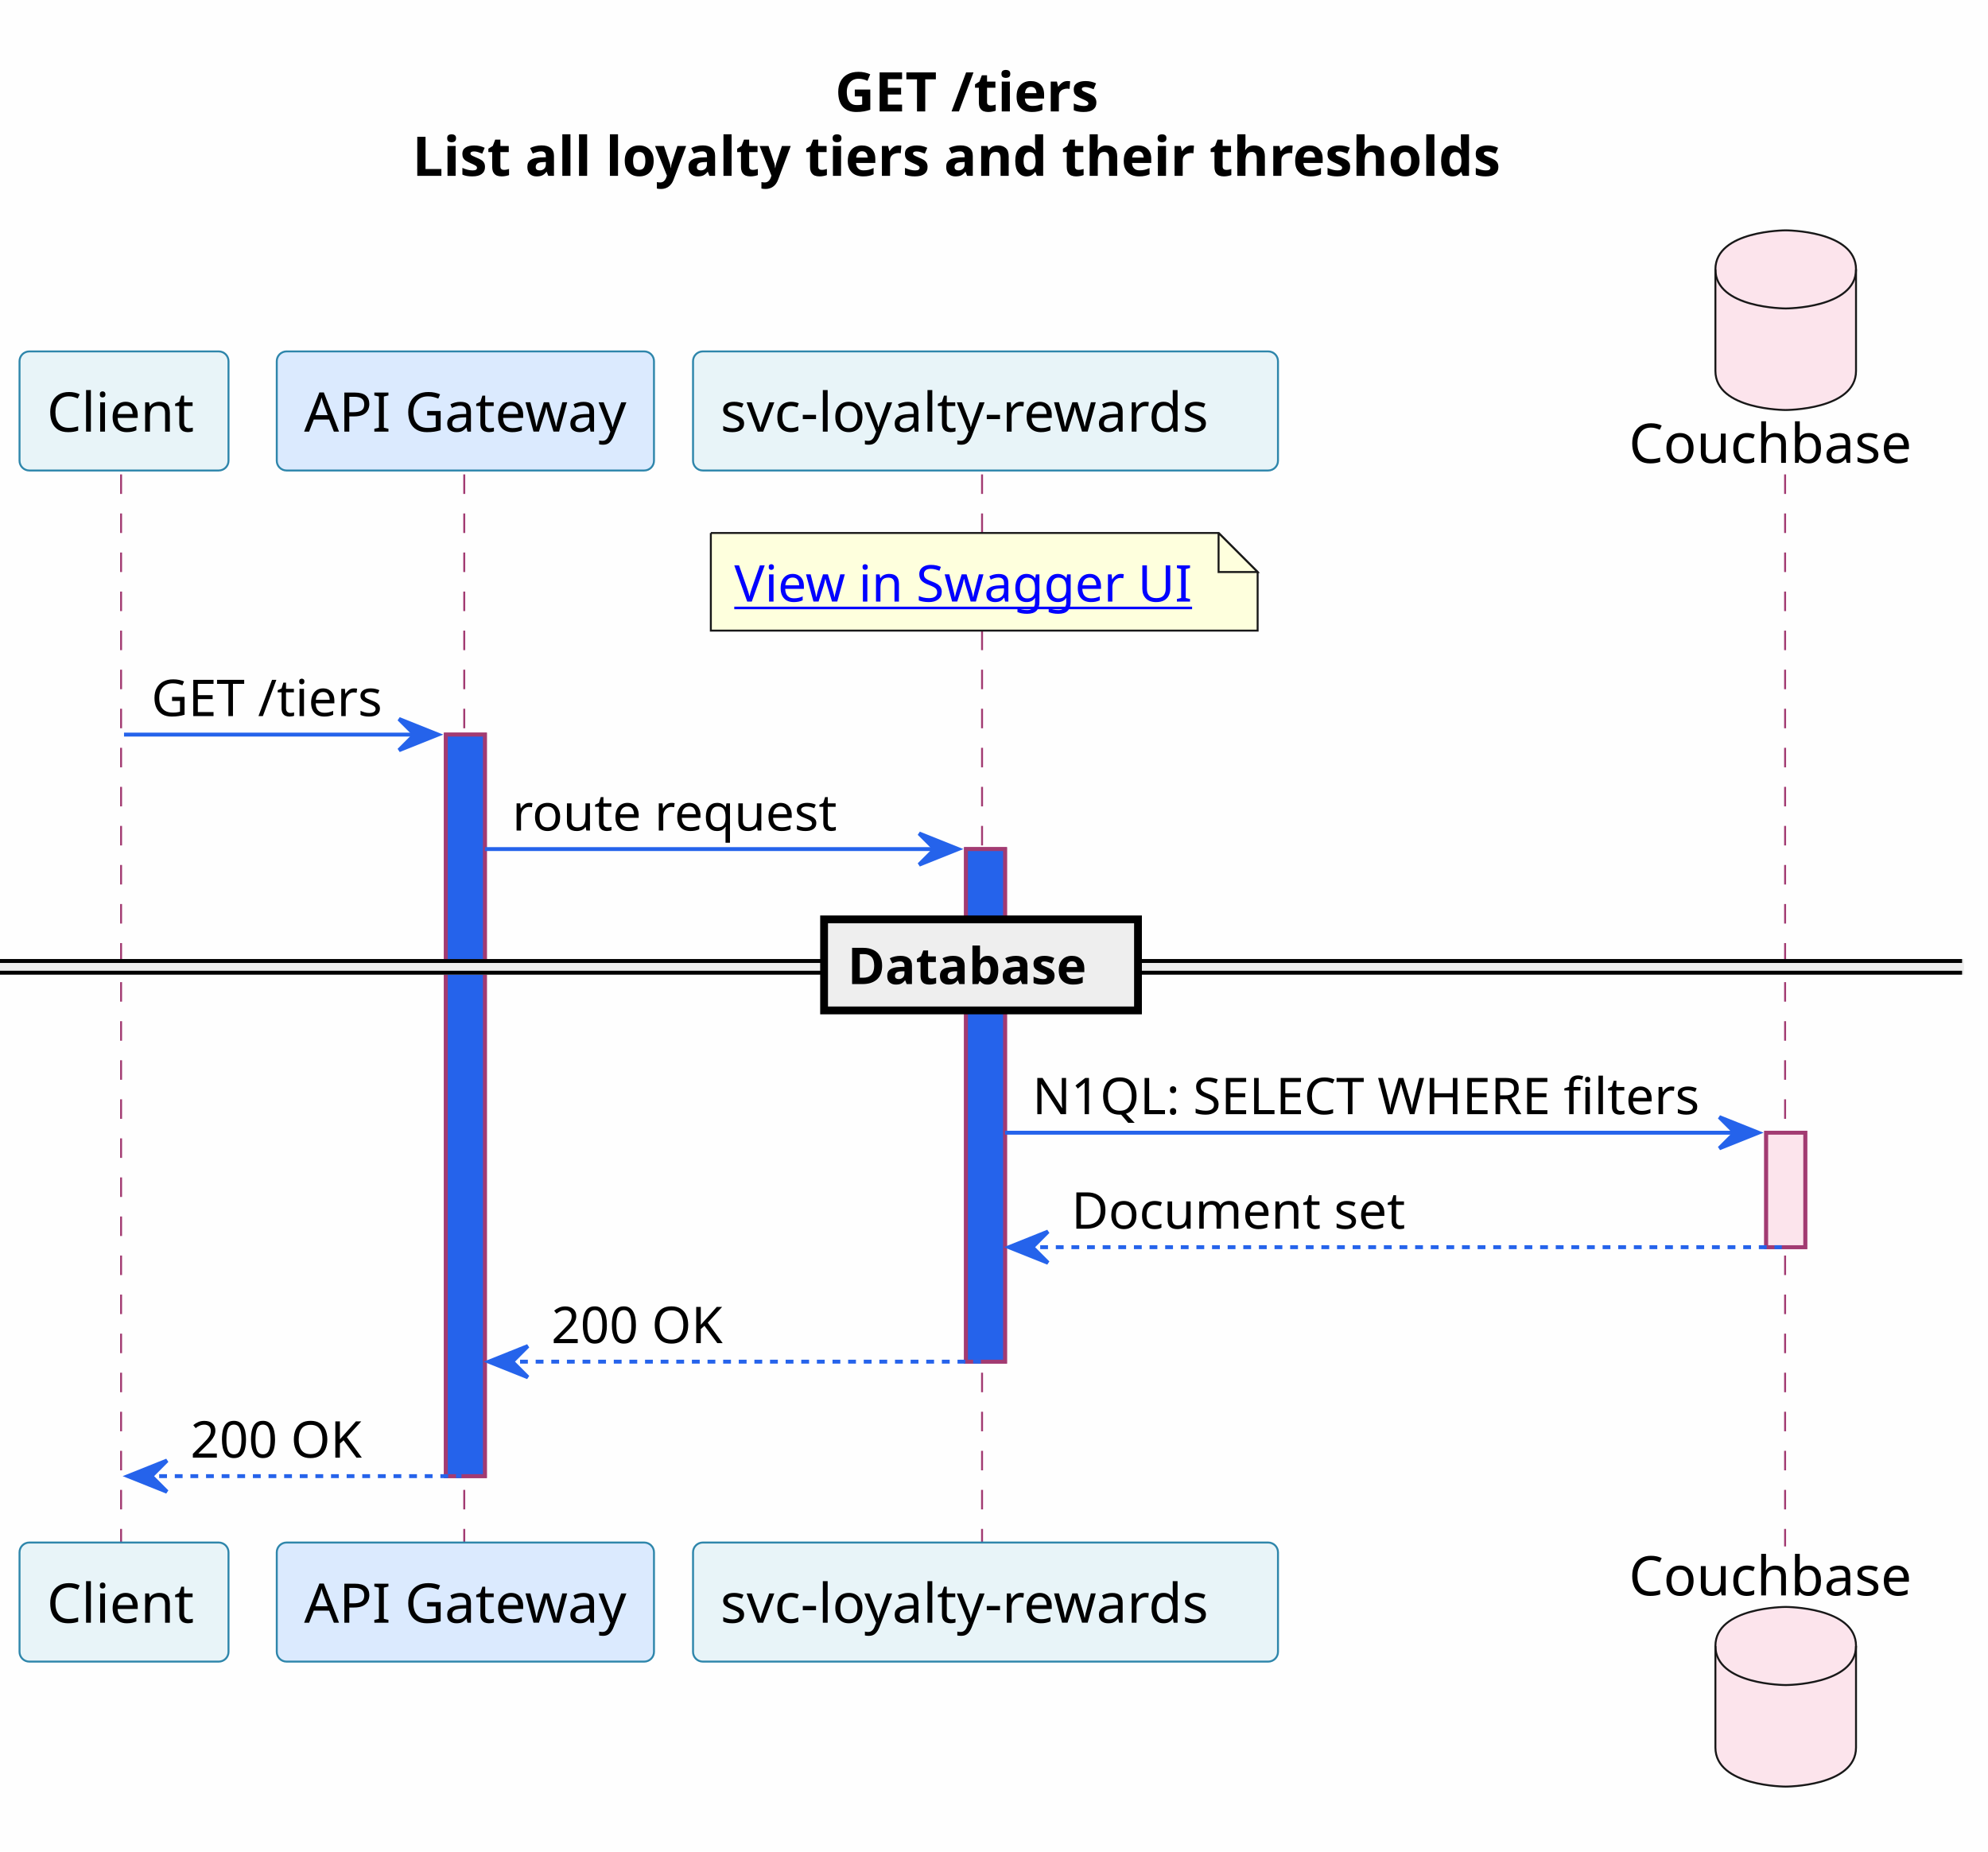
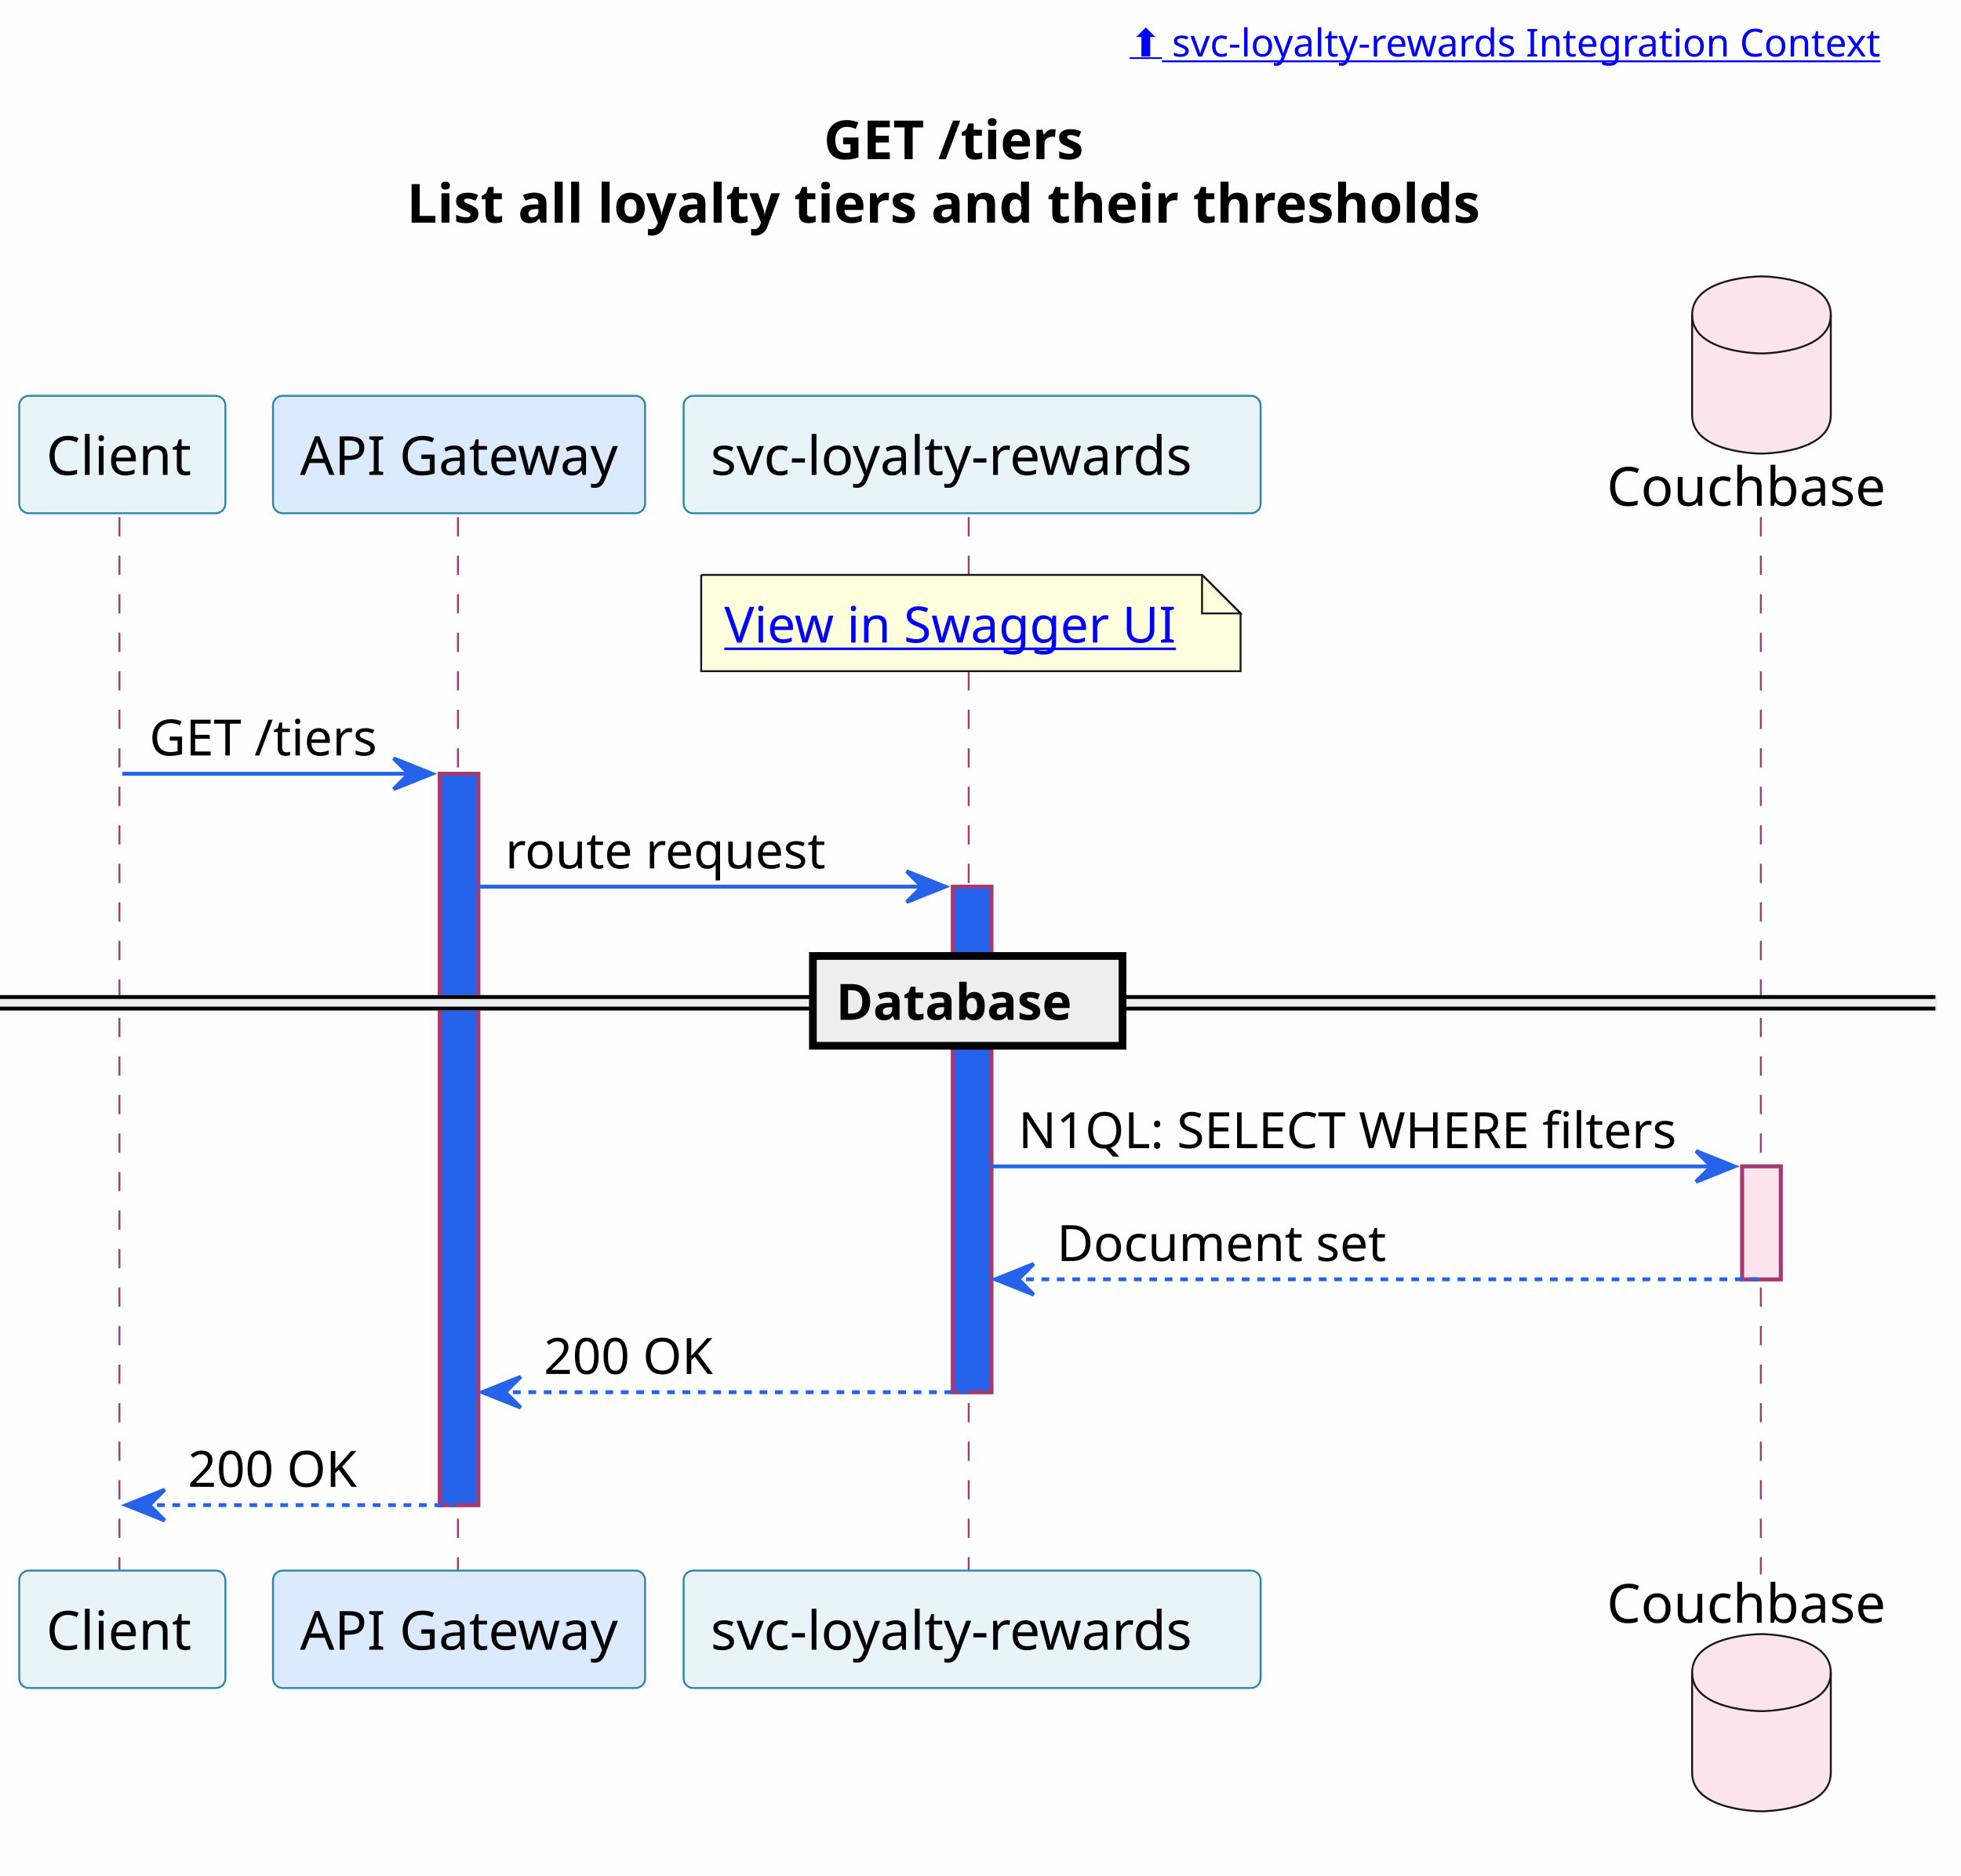
- <svg xmlns="http://www.w3.org/2000/svg" xmlns:xlink="http://www.w3.org/1999/xlink" contentStyleType="text/css" data-diagram-type="SEQUENCE" height="474px" preserveAspectRatio="none" style="width:509px;height:474px;background:#FEFEFE;" version="1.1" viewBox="0 0 509 474" width="509px" zoomAndPan="magnify">
+ <svg xmlns="http://www.w3.org/2000/svg" xmlns:xlink="http://www.w3.org/1999/xlink" contentStyleType="text/css" data-diagram-type="SEQUENCE" height="487px" preserveAspectRatio="none" style="width:509px;height:487px;background:#FEFEFE;" version="1.1" viewBox="0 0 509 487" width="509px" zoomAndPan="magnify">
  <defs />
  <g>
-     <rect fill="#FEFEFE" height="474" style="stroke:none;stroke-width:1;" width="509" x="0" y="0" />
-     <text fill="#000000" font-family="Segoe UI" font-size="14" font-weight="bold" lengthAdjust="spacing" textLength="73.746" x="213.809" y="28.535">GET /tiers</text>
-     <text fill="#000000" font-family="Segoe UI" font-size="14" font-weight="bold" lengthAdjust="spacing" textLength="290.213" x="105.575" y="45.023">List all loyalty tiers and their thresholds</text>
+     <rect fill="#FEFEFE" height="487" style="stroke:none;stroke-width:1;" width="509" x="0" y="0" />
+     <text fill="#000000" font-family="Segoe UI" font-size="14" font-weight="bold" lengthAdjust="spacing" textLength="73.746" x="213.809" y="41.312">GET /tiers</text>
+     <text fill="#000000" font-family="Segoe UI" font-size="14" font-weight="bold" lengthAdjust="spacing" textLength="290.213" x="105.575" y="57.801">List all loyalty tiers and their thresholds</text>
    <g>
-       <rect fill="#2563EB" height="189.863" style="stroke:#A23B72;stroke-width:1;" width="10" x="114.153" y="188.086" />
+       <rect fill="#2563EB" height="189.863" style="stroke:#A23B72;stroke-width:1;" width="10" x="114.153" y="200.863" />
    </g>
    <g>
-       <rect fill="#2563EB" height="131.242" style="stroke:#A23B72;stroke-width:1;" width="10" x="247.326" y="217.397" />
+       <rect fill="#2563EB" height="131.242" style="stroke:#A23B72;stroke-width:1;" width="10" x="247.326" y="230.174" />
    </g>
    <g>
-       <rect fill="#FCE4EC" height="29.311" style="stroke:#A23B72;stroke-width:1;" width="10" x="452.207" y="290.018" />
+       <rect fill="#FCE4EC" height="29.311" style="stroke:#A23B72;stroke-width:1;" width="10" x="452.207" y="302.795" />
    </g>
    <g>
-       <rect fill="#000000" fill-opacity="0" height="274.484" width="8" x="27.752" y="121.465" />
-       <line style="stroke:#A23B72;stroke-width:0.5;stroke-dasharray:5,5;" x1="31" x2="31" y1="121.465" y2="395.949" />
+       <rect fill="#000000" fill-opacity="0" height="274.484" width="8" x="27.752" y="134.242" />
+       <line style="stroke:#A23B72;stroke-width:0.5;stroke-dasharray:5,5;" x1="31" x2="31" y1="134.242" y2="408.727" />
    </g>
    <g>
-       <rect fill="#000000" fill-opacity="0" height="274.484" width="8" x="115.153" y="121.465" />
-       <line style="stroke:#A23B72;stroke-width:0.5;stroke-dasharray:5,5;" x1="118.864" x2="118.864" y1="121.465" y2="395.949" />
+       <rect fill="#000000" fill-opacity="0" height="274.484" width="8" x="115.153" y="134.242" />
+       <line style="stroke:#A23B72;stroke-width:0.5;stroke-dasharray:5,5;" x1="118.864" x2="118.864" y1="134.242" y2="408.727" />
    </g>
    <g>
-       <rect fill="#000000" fill-opacity="0" height="274.484" width="8" x="248.326" y="121.465" />
-       <line style="stroke:#A23B72;stroke-width:0.5;stroke-dasharray:5,5;" x1="251.442" x2="251.442" y1="121.465" y2="395.949" />
+       <rect fill="#000000" fill-opacity="0" height="274.484" width="8" x="248.326" y="134.242" />
+       <line style="stroke:#A23B72;stroke-width:0.5;stroke-dasharray:5,5;" x1="251.442" x2="251.442" y1="134.242" y2="408.727" />
    </g>
    <g>
-       <rect fill="#000000" fill-opacity="0" height="274.484" width="8" x="453.207" y="121.465" />
-       <line style="stroke:#A23B72;stroke-width:0.5;stroke-dasharray:5,5;" x1="457.05" x2="457.05" y1="121.465" y2="395.949" />
+       <rect fill="#000000" fill-opacity="0" height="274.484" width="8" x="453.207" y="134.242" />
+       <line style="stroke:#A23B72;stroke-width:0.5;stroke-dasharray:5,5;" x1="457.05" x2="457.05" y1="134.242" y2="408.727" />
    </g>
    <g class="participant participant-head" data-participant="Client">
-       <rect fill="#E8F4F8" height="30.488" rx="2.5" ry="2.5" style="stroke:#2E86AB;stroke-width:0.5;" width="53.505" x="5" y="89.977" />
-       <text fill="#000000" font-family="Segoe UI" font-size="14" lengthAdjust="spacing" textLength="39.505" x="12" y="110.512">Client</text>
+       <rect fill="#E8F4F8" height="30.488" rx="2.5" ry="2.5" style="stroke:#2E86AB;stroke-width:0.5;" width="53.505" x="5" y="102.754" />
+       <text fill="#000000" font-family="Segoe UI" font-size="14" lengthAdjust="spacing" textLength="39.505" x="12" y="123.289">Client</text>
    </g>
    <g class="participant participant-tail" data-participant="Client">
-       <rect fill="#E8F4F8" height="30.488" rx="2.5" ry="2.5" style="stroke:#2E86AB;stroke-width:0.5;" width="53.505" x="5" y="394.949" />
-       <text fill="#000000" font-family="Segoe UI" font-size="14" lengthAdjust="spacing" textLength="39.505" x="12" y="415.484">Client</text>
+       <rect fill="#E8F4F8" height="30.488" rx="2.5" ry="2.5" style="stroke:#2E86AB;stroke-width:0.5;" width="53.505" x="5" y="407.727" />
+       <text fill="#000000" font-family="Segoe UI" font-size="14" lengthAdjust="spacing" textLength="39.505" x="12" y="428.262">Client</text>
    </g>
    <g class="participant participant-head" data-participant="GW">
-       <rect fill="#DBEAFE" height="30.488" rx="2.5" ry="2.5" style="stroke:#2E86AB;stroke-width:0.5;" width="96.578" x="70.864" y="89.977" />
-       <text fill="#000000" font-family="Segoe UI" font-size="14" lengthAdjust="spacing" textLength="82.578" x="77.864" y="110.512">API Gateway</text>
+       <rect fill="#DBEAFE" height="30.488" rx="2.5" ry="2.5" style="stroke:#2E86AB;stroke-width:0.5;" width="96.578" x="70.864" y="102.754" />
+       <text fill="#000000" font-family="Segoe UI" font-size="14" lengthAdjust="spacing" textLength="82.578" x="77.864" y="123.289">API Gateway</text>
    </g>
    <g class="participant participant-tail" data-participant="GW">
-       <rect fill="#DBEAFE" height="30.488" rx="2.5" ry="2.5" style="stroke:#2E86AB;stroke-width:0.5;" width="96.578" x="70.864" y="394.949" />
-       <text fill="#000000" font-family="Segoe UI" font-size="14" lengthAdjust="spacing" textLength="82.578" x="77.864" y="415.484">API Gateway</text>
+       <rect fill="#DBEAFE" height="30.488" rx="2.5" ry="2.5" style="stroke:#2E86AB;stroke-width:0.5;" width="96.578" x="70.864" y="407.727" />
+       <text fill="#000000" font-family="Segoe UI" font-size="14" lengthAdjust="spacing" textLength="82.578" x="77.864" y="428.262">API Gateway</text>
    </g>
    <g class="participant participant-head" data-participant="Svc">
      <a href="/microservices/svc-loyalty-rewards/" target="_top" title="/microservices/svc-loyalty-rewards/" xlink:actuate="onRequest" xlink:href="/microservices/svc-loyalty-rewards/" xlink:show="new" xlink:title="/microservices/svc-loyalty-rewards/" xlink:type="simple">
-         <rect fill="#E8F4F8" height="30.488" rx="2.5" ry="2.5" style="stroke:#2E86AB;stroke-width:0.5;" width="149.769" x="177.442" y="89.977" />
-         <text fill="#000000" font-family="Segoe UI" font-size="14" lengthAdjust="spacing" textLength="135.769" x="184.442" y="110.512">svc-loyalty-rewards</text>
+         <rect fill="#E8F4F8" height="30.488" rx="2.5" ry="2.5" style="stroke:#2E86AB;stroke-width:0.5;" width="149.769" x="177.442" y="102.754" />
+         <text fill="#000000" font-family="Segoe UI" font-size="14" lengthAdjust="spacing" textLength="135.769" x="184.442" y="123.289">svc-loyalty-rewards</text>
      </a>
    </g>
    <g class="participant participant-tail" data-participant="Svc">
      <a href="/microservices/svc-loyalty-rewards/" target="_top" title="/microservices/svc-loyalty-rewards/" xlink:actuate="onRequest" xlink:href="/microservices/svc-loyalty-rewards/" xlink:show="new" xlink:title="/microservices/svc-loyalty-rewards/" xlink:type="simple">
-         <rect fill="#E8F4F8" height="30.488" rx="2.5" ry="2.5" style="stroke:#2E86AB;stroke-width:0.5;" width="149.769" x="177.442" y="394.949" />
-         <text fill="#000000" font-family="Segoe UI" font-size="14" lengthAdjust="spacing" textLength="135.769" x="184.442" y="415.484">svc-loyalty-rewards</text>
+         <rect fill="#E8F4F8" height="30.488" rx="2.5" ry="2.5" style="stroke:#2E86AB;stroke-width:0.5;" width="149.769" x="177.442" y="407.727" />
+         <text fill="#000000" font-family="Segoe UI" font-size="14" lengthAdjust="spacing" textLength="135.769" x="184.442" y="428.262">svc-loyalty-rewards</text>
      </a>
    </g>
    <g class="participant participant-head" data-participant="DB">
-       <text fill="#000000" font-family="Segoe UI" font-size="14" lengthAdjust="spacing" textLength="74.314" x="417.05" y="118.512">Couchbase</text>
-       <path d="M439.207,68.977 C439.207,58.977 457.207,58.977 457.207,58.977 C457.207,58.977 475.207,58.977 475.207,68.977 L475.207,94.977 C475.207,104.977 457.207,104.977 457.207,104.977 C457.207,104.977 439.207,104.977 439.207,94.977 L439.207,68.977" fill="#FCE4EC" style="stroke:#181818;stroke-width:0.5;" />
-       <path d="M439.207,68.977 C439.207,78.977 457.207,78.977 457.207,78.977 C457.207,78.977 475.207,78.977 475.207,68.977" fill="none" style="stroke:#181818;stroke-width:0.5;" />
+       <text fill="#000000" font-family="Segoe UI" font-size="14" lengthAdjust="spacing" textLength="74.314" x="417.05" y="131.289">Couchbase</text>
+       <path d="M439.207,81.754 C439.207,71.754 457.207,71.754 457.207,71.754 C457.207,71.754 475.207,71.754 475.207,81.754 L475.207,107.754 C475.207,117.754 457.207,117.754 457.207,117.754 C457.207,117.754 439.207,117.754 439.207,107.754 L439.207,81.754" fill="#FCE4EC" style="stroke:#181818;stroke-width:0.5;" />
+       <path d="M439.207,81.754 C439.207,91.754 457.207,91.754 457.207,91.754 C457.207,91.754 475.207,91.754 475.207,81.754" fill="none" style="stroke:#181818;stroke-width:0.5;" />
    </g>
    <g class="participant participant-tail" data-participant="DB">
-       <text fill="#000000" font-family="Segoe UI" font-size="14" lengthAdjust="spacing" textLength="74.314" x="417.05" y="408.484">Couchbase</text>
-       <path d="M439.207,421.438 C439.207,411.438 457.207,411.438 457.207,411.438 C457.207,411.438 475.207,411.438 475.207,421.438 L475.207,447.438 C475.207,457.438 457.207,457.438 457.207,457.438 C457.207,457.438 439.207,457.438 439.207,447.438 L439.207,421.438" fill="#FCE4EC" style="stroke:#181818;stroke-width:0.5;" />
-       <path d="M439.207,421.438 C439.207,431.438 457.207,431.438 457.207,431.438 C457.207,431.438 475.207,431.438 475.207,421.438" fill="none" style="stroke:#181818;stroke-width:0.5;" />
+       <text fill="#000000" font-family="Segoe UI" font-size="14" lengthAdjust="spacing" textLength="74.314" x="417.05" y="421.262">Couchbase</text>
+       <path d="M439.207,434.215 C439.207,424.215 457.207,424.215 457.207,424.215 C457.207,424.215 475.207,424.215 475.207,434.215 L475.207,460.215 C475.207,470.215 457.207,470.215 457.207,470.215 C457.207,470.215 439.207,470.215 439.207,460.215 L439.207,434.215" fill="#FCE4EC" style="stroke:#181818;stroke-width:0.5;" />
+       <path d="M439.207,434.215 C439.207,444.215 457.207,444.215 457.207,444.215 C457.207,444.215 475.207,444.215 475.207,434.215" fill="none" style="stroke:#181818;stroke-width:0.5;" />
    </g>
    <g>
-       <rect fill="#2563EB" height="189.863" style="stroke:#A23B72;stroke-width:1;" width="10" x="114.153" y="188.086" />
+       <rect fill="#2563EB" height="189.863" style="stroke:#A23B72;stroke-width:1;" width="10" x="114.153" y="200.863" />
    </g>
    <g>
-       <rect fill="#2563EB" height="131.242" style="stroke:#A23B72;stroke-width:1;" width="10" x="247.326" y="217.397" />
+       <rect fill="#2563EB" height="131.242" style="stroke:#A23B72;stroke-width:1;" width="10" x="247.326" y="230.174" />
    </g>
    <g>
-       <rect fill="#FCE4EC" height="29.311" style="stroke:#A23B72;stroke-width:1;" width="10" x="452.207" y="290.018" />
+       <rect fill="#FCE4EC" height="29.311" style="stroke:#A23B72;stroke-width:1;" width="10" x="452.207" y="302.795" />
    </g>
-     <path d="M182,136.465 L182,161.465 L322,161.465 L322,146.465 L312,136.465 L182,136.465" fill="#FEFFDD" style="stroke:#181818;stroke-width:0.5;" />
-     <path d="M312,136.465 L312,146.465 L322,146.465 L312,136.465" fill="#FEFFDD" style="stroke:#181818;stroke-width:0.5;" />
+     <path d="M182,149.242 L182,174.242 L322,174.242 L322,159.242 L312,149.242 L182,149.242" fill="#FEFFDD" style="stroke:#181818;stroke-width:0.5;" />
+     <path d="M312,149.242 L312,159.242 L322,159.242 L312,149.242" fill="#FEFFDD" style="stroke:#181818;stroke-width:0.5;" />
    <a href="/services/api/svc-loyalty-rewards.html#/Tiers/listTiers" target="_top" title="/services/api/svc-loyalty-rewards.html#/Tiers/listTiers" xlink:actuate="onRequest" xlink:href="/services/api/svc-loyalty-rewards.html#/Tiers/listTiers" xlink:show="new" xlink:title="/services/api/svc-loyalty-rewards.html#/Tiers/listTiers" xlink:type="simple">
-       <text fill="#0000FF" font-family="Segoe UI" font-size="13" lengthAdjust="spacing" text-decoration="underline" textLength="119.406" x="188" y="154.033">View in Swagger UI</text>
+       <text fill="#0000FF" font-family="Segoe UI" font-size="13" lengthAdjust="spacing" text-decoration="underline" textLength="119.406" x="188" y="166.81">View in Swagger UI</text>
    </a>
    <g class="message" data-participant-1="Client" data-participant-2="GW">
-       <polygon fill="#2563EB" points="102.153,184.086,112.153,188.086,102.153,192.086,106.153,188.086" style="stroke:#2563EB;stroke-width:1;" />
-       <line style="stroke:#2563EB;stroke-width:1;" x1="31.752" x2="108.153" y1="188.086" y2="188.086" />
-       <text fill="#000000" font-family="Segoe UI" font-size="13" lengthAdjust="spacing" textLength="63.4" x="38.752" y="183.344">GET /tiers</text>
+       <polygon fill="#2563EB" points="102.153,196.863,112.153,200.863,102.153,204.863,106.153,200.863" style="stroke:#2563EB;stroke-width:1;" />
+       <line style="stroke:#2563EB;stroke-width:1;" x1="31.752" x2="108.153" y1="200.863" y2="200.863" />
+       <text fill="#000000" font-family="Segoe UI" font-size="13" lengthAdjust="spacing" textLength="63.4" x="38.752" y="196.121">GET /tiers</text>
    </g>
    <g class="message" data-participant-1="GW" data-participant-2="Svc">
-       <polygon fill="#2563EB" points="235.326,213.397,245.326,217.397,235.326,221.397,239.326,217.397" style="stroke:#2563EB;stroke-width:1;" />
-       <line style="stroke:#2563EB;stroke-width:1;" x1="124.153" x2="241.326" y1="217.397" y2="217.397" />
-       <text fill="#000000" font-family="Segoe UI" font-size="13" lengthAdjust="spacing" textLength="85.135" x="131.153" y="212.654">route request</text>
+       <polygon fill="#2563EB" points="235.326,226.174,245.326,230.174,235.326,234.174,239.326,230.174" style="stroke:#2563EB;stroke-width:1;" />
+       <line style="stroke:#2563EB;stroke-width:1;" x1="124.153" x2="241.326" y1="230.174" y2="230.174" />
+       <text fill="#000000" font-family="Segoe UI" font-size="13" lengthAdjust="spacing" textLength="85.135" x="131.153" y="225.432">route request</text>
    </g>
-     <rect fill="#EEEEEE" height="3" style="stroke:#EEEEEE;stroke-width:1;" width="502.364" x="0" y="246.052" />
-     <line style="stroke:#000000;stroke-width:1;" x1="0" x2="502.364" y1="246.052" y2="246.052" />
-     <line style="stroke:#000000;stroke-width:1;" x1="0" x2="502.364" y1="249.052" y2="249.052" />
-     <rect fill="#EEEEEE" height="23.311" style="stroke:#000000;stroke-width:2;" width="80.371" x="210.996" y="235.397" />
-     <text fill="#000000" font-family="Segoe UI" font-size="13" font-weight="bold" lengthAdjust="spacing" textLength="62.086" x="216.996" y="251.965">Database</text>
+     <rect fill="#EEEEEE" height="3" style="stroke:#EEEEEE;stroke-width:1;" width="502.364" x="0" y="258.829" />
+     <line style="stroke:#000000;stroke-width:1;" x1="0" x2="502.364" y1="258.829" y2="258.829" />
+     <line style="stroke:#000000;stroke-width:1;" x1="0" x2="502.364" y1="261.829" y2="261.829" />
+     <rect fill="#EEEEEE" height="23.311" style="stroke:#000000;stroke-width:2;" width="80.371" x="210.996" y="248.174" />
+     <text fill="#000000" font-family="Segoe UI" font-size="13" font-weight="bold" lengthAdjust="spacing" textLength="62.086" x="216.996" y="264.742">Database</text>
    <g class="message" data-participant-1="Svc" data-participant-2="DB">
-       <polygon fill="#2563EB" points="440.207,286.018,450.207,290.018,440.207,294.018,444.207,290.018" style="stroke:#2563EB;stroke-width:1;" />
-       <line style="stroke:#2563EB;stroke-width:1;" x1="257.326" x2="446.207" y1="290.018" y2="290.018" />
-       <text fill="#000000" font-family="Segoe UI" font-size="13" lengthAdjust="spacing" textLength="175.881" x="264.326" y="285.275">N1QL: SELECT WHERE filters</text>
+       <polygon fill="#2563EB" points="440.207,298.795,450.207,302.795,440.207,306.795,444.207,302.795" style="stroke:#2563EB;stroke-width:1;" />
+       <line style="stroke:#2563EB;stroke-width:1;" x1="257.326" x2="446.207" y1="302.795" y2="302.795" />
+       <text fill="#000000" font-family="Segoe UI" font-size="13" lengthAdjust="spacing" textLength="175.881" x="264.326" y="298.053">N1QL: SELECT WHERE filters</text>
    </g>
    <g class="message" data-participant-1="DB" data-participant-2="Svc">
-       <polygon fill="#2563EB" points="268.326,315.328,258.326,319.328,268.326,323.328,264.326,319.328" style="stroke:#2563EB;stroke-width:1;" />
-       <line style="stroke:#2563EB;stroke-width:1;stroke-dasharray:2,2;" x1="262.326" x2="456.207" y1="319.328" y2="319.328" />
-       <text fill="#000000" font-family="Segoe UI" font-size="13" lengthAdjust="spacing" textLength="87.604" x="274.326" y="314.586">Document set</text>
+       <polygon fill="#2563EB" points="268.326,328.106,258.326,332.106,268.326,336.106,264.326,332.106" style="stroke:#2563EB;stroke-width:1;" />
+       <line style="stroke:#2563EB;stroke-width:1;stroke-dasharray:2,2;" x1="262.326" x2="456.207" y1="332.106" y2="332.106" />
+       <text fill="#000000" font-family="Segoe UI" font-size="13" lengthAdjust="spacing" textLength="87.604" x="274.326" y="327.363">Document set</text>
    </g>
    <g class="message" data-participant-1="Svc" data-participant-2="GW">
-       <polygon fill="#2563EB" points="135.153,344.639,125.153,348.639,135.153,352.639,131.153,348.639" style="stroke:#2563EB;stroke-width:1;" />
-       <line style="stroke:#2563EB;stroke-width:1;stroke-dasharray:2,2;" x1="129.153" x2="251.326" y1="348.639" y2="348.639" />
-       <text fill="#000000" font-family="Segoe UI" font-size="13" lengthAdjust="spacing" textLength="47.36" x="141.153" y="343.897">200 OK</text>
+       <polygon fill="#2563EB" points="135.153,357.416,125.153,361.416,135.153,365.416,131.153,361.416" style="stroke:#2563EB;stroke-width:1;" />
+       <line style="stroke:#2563EB;stroke-width:1;stroke-dasharray:2,2;" x1="129.153" x2="251.326" y1="361.416" y2="361.416" />
+       <text fill="#000000" font-family="Segoe UI" font-size="13" lengthAdjust="spacing" textLength="47.36" x="141.153" y="356.674">200 OK</text>
    </g>
    <g class="message" data-participant-1="GW" data-participant-2="Client">
-       <polygon fill="#2563EB" points="42.752,373.949,32.752,377.949,42.752,381.949,38.752,377.949" style="stroke:#2563EB;stroke-width:1;" />
-       <line style="stroke:#2563EB;stroke-width:1;stroke-dasharray:2,2;" x1="36.752" x2="118.153" y1="377.949" y2="377.949" />
-       <text fill="#000000" font-family="Segoe UI" font-size="13" lengthAdjust="spacing" textLength="47.36" x="48.752" y="373.207">200 OK</text>
+       <polygon fill="#2563EB" points="42.752,386.727,32.752,390.727,42.752,394.727,38.752,390.727" style="stroke:#2563EB;stroke-width:1;" />
+       <line style="stroke:#2563EB;stroke-width:1;stroke-dasharray:2,2;" x1="36.752" x2="118.153" y1="390.727" y2="390.727" />
+       <text fill="#000000" font-family="Segoe UI" font-size="13" lengthAdjust="spacing" textLength="47.36" x="48.752" y="385.984">200 OK</text>
    </g>
+     <a href="/microservices/svc-loyalty-rewards/#integration-context" target="_top" title="/microservices/svc-loyalty-rewards/#integration-context" xlink:actuate="onRequest" xlink:href="/microservices/svc-loyalty-rewards/#integration-context" xlink:show="new" xlink:title="/microservices/svc-loyalty-rewards/#integration-context" xlink:type="simple">
+       <text fill="#0000FF" font-family="Segoe UI" font-size="10" lengthAdjust="spacing" text-decoration="underline" textLength="208.149" x="293.214" y="14.668">⬆ svc-loyalty-rewards Integration Context</text>
+     </a>
  </g>
</svg>
